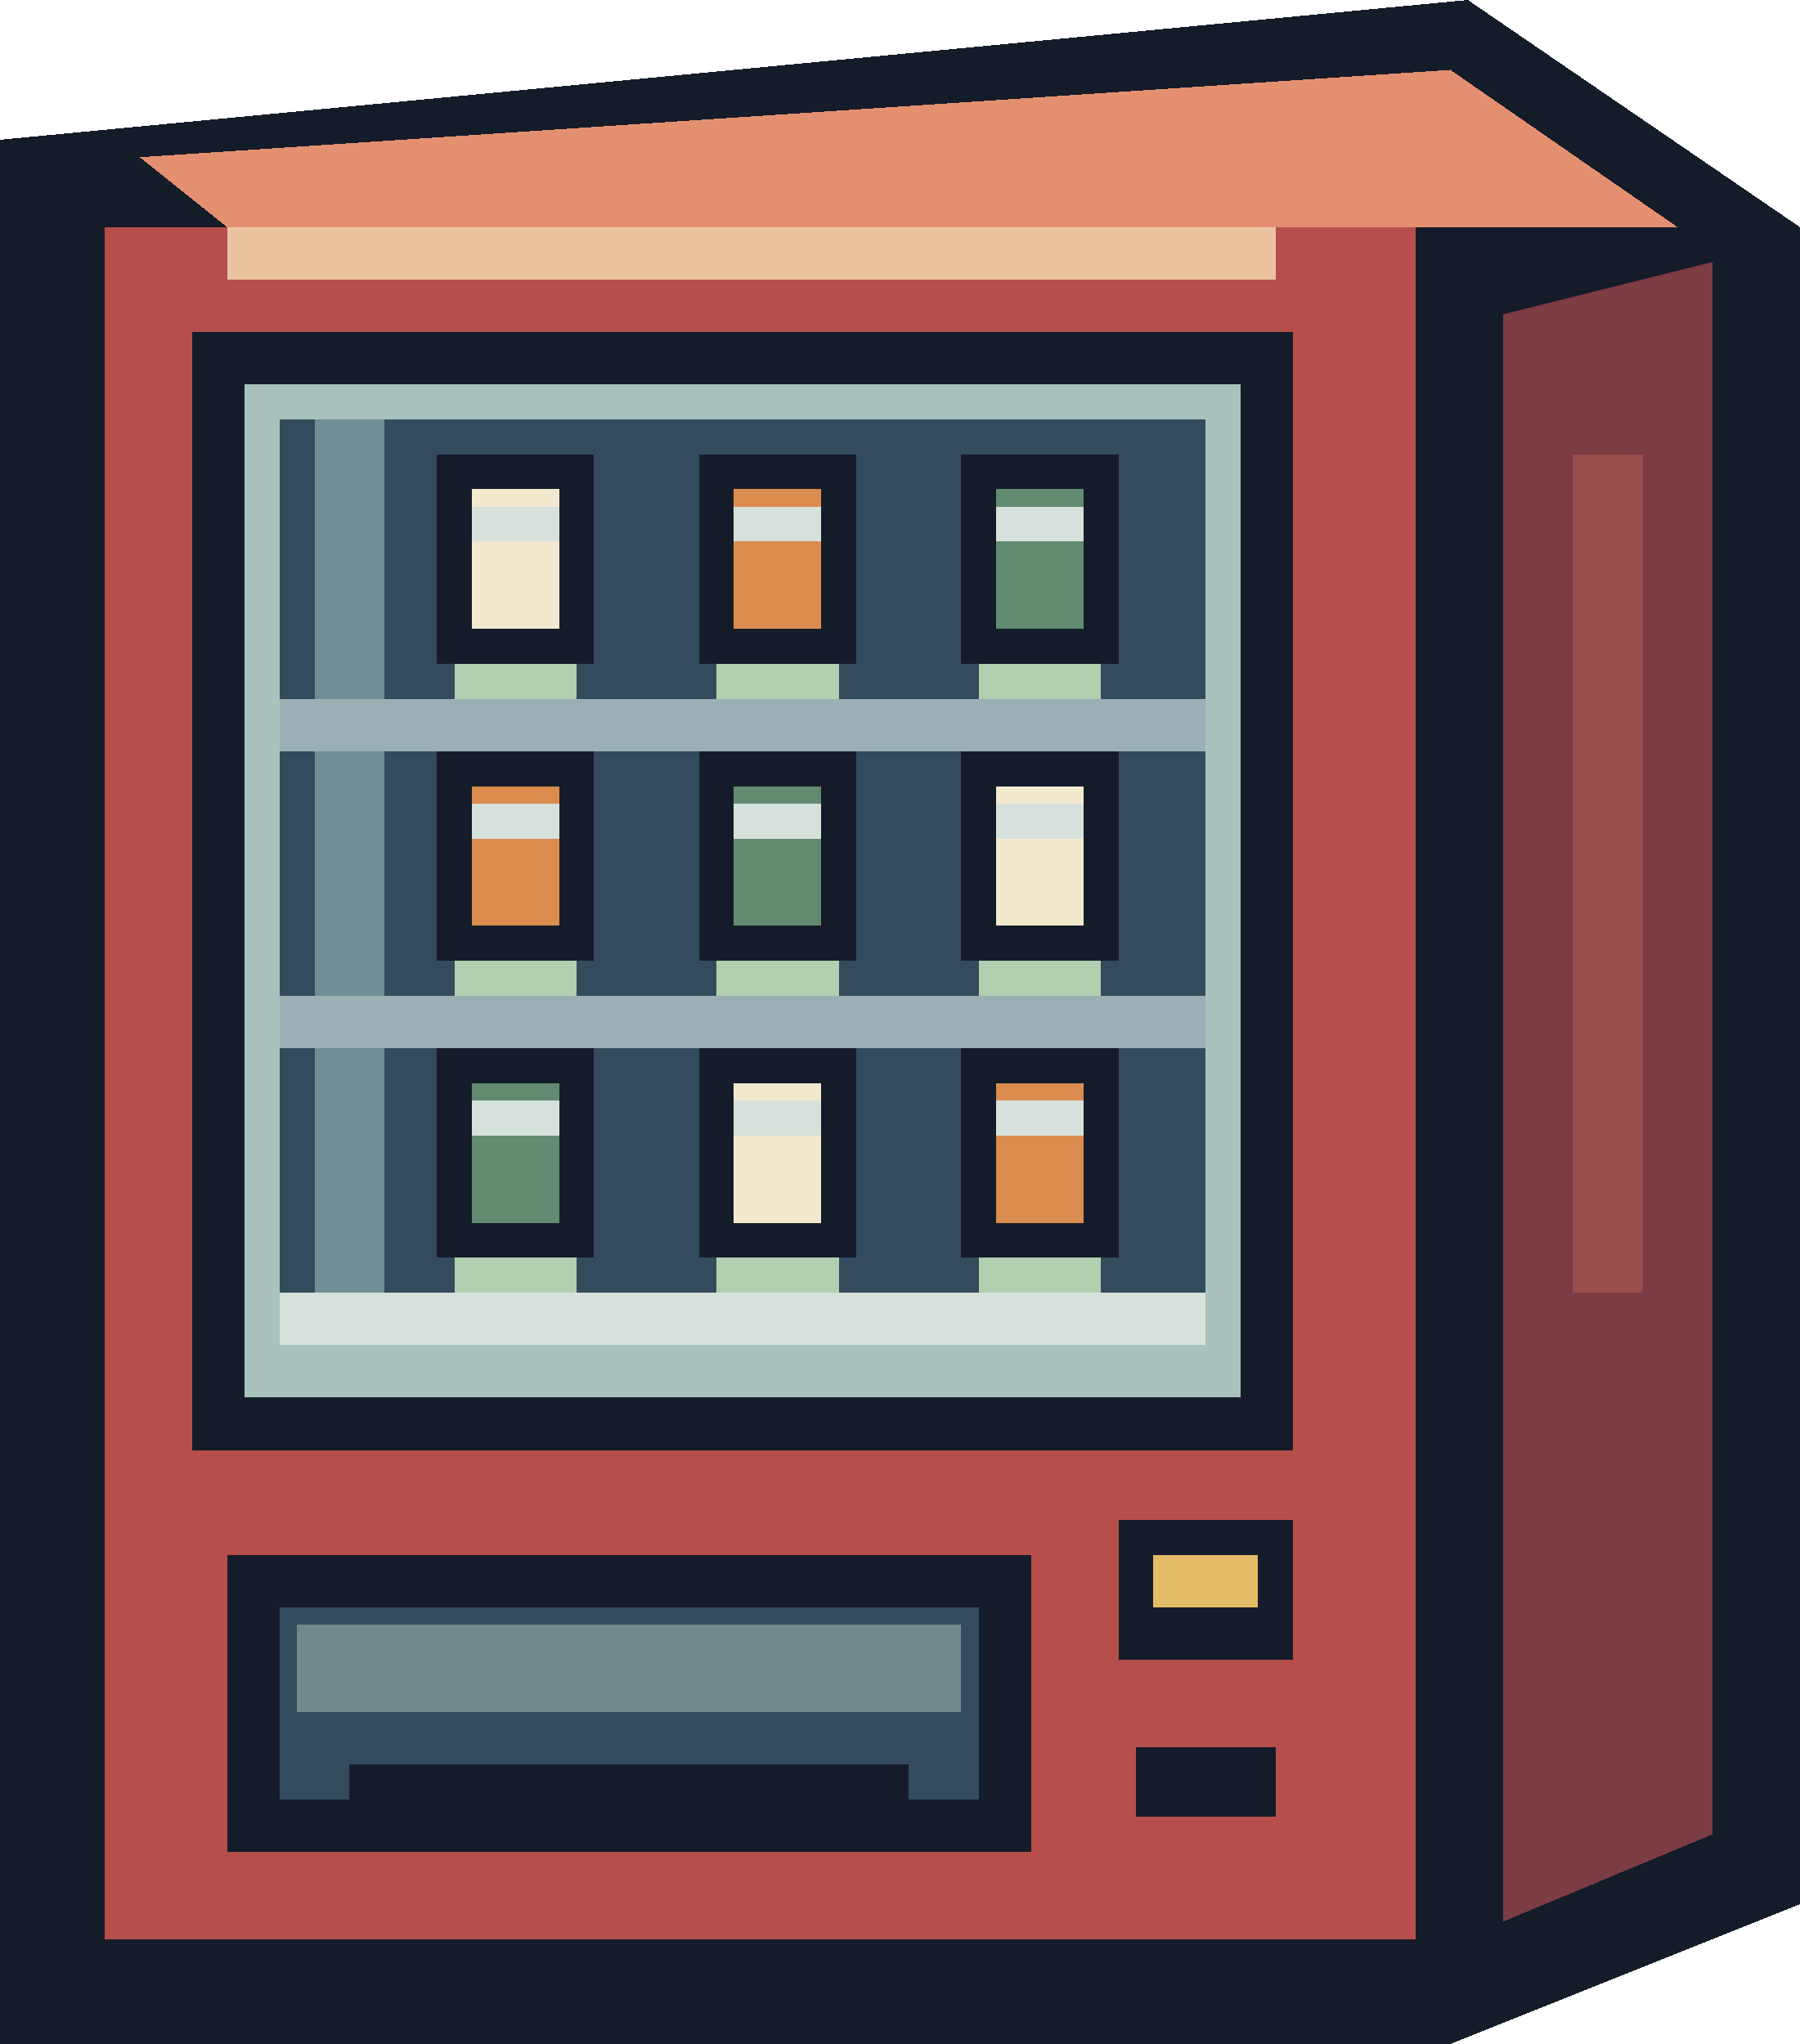
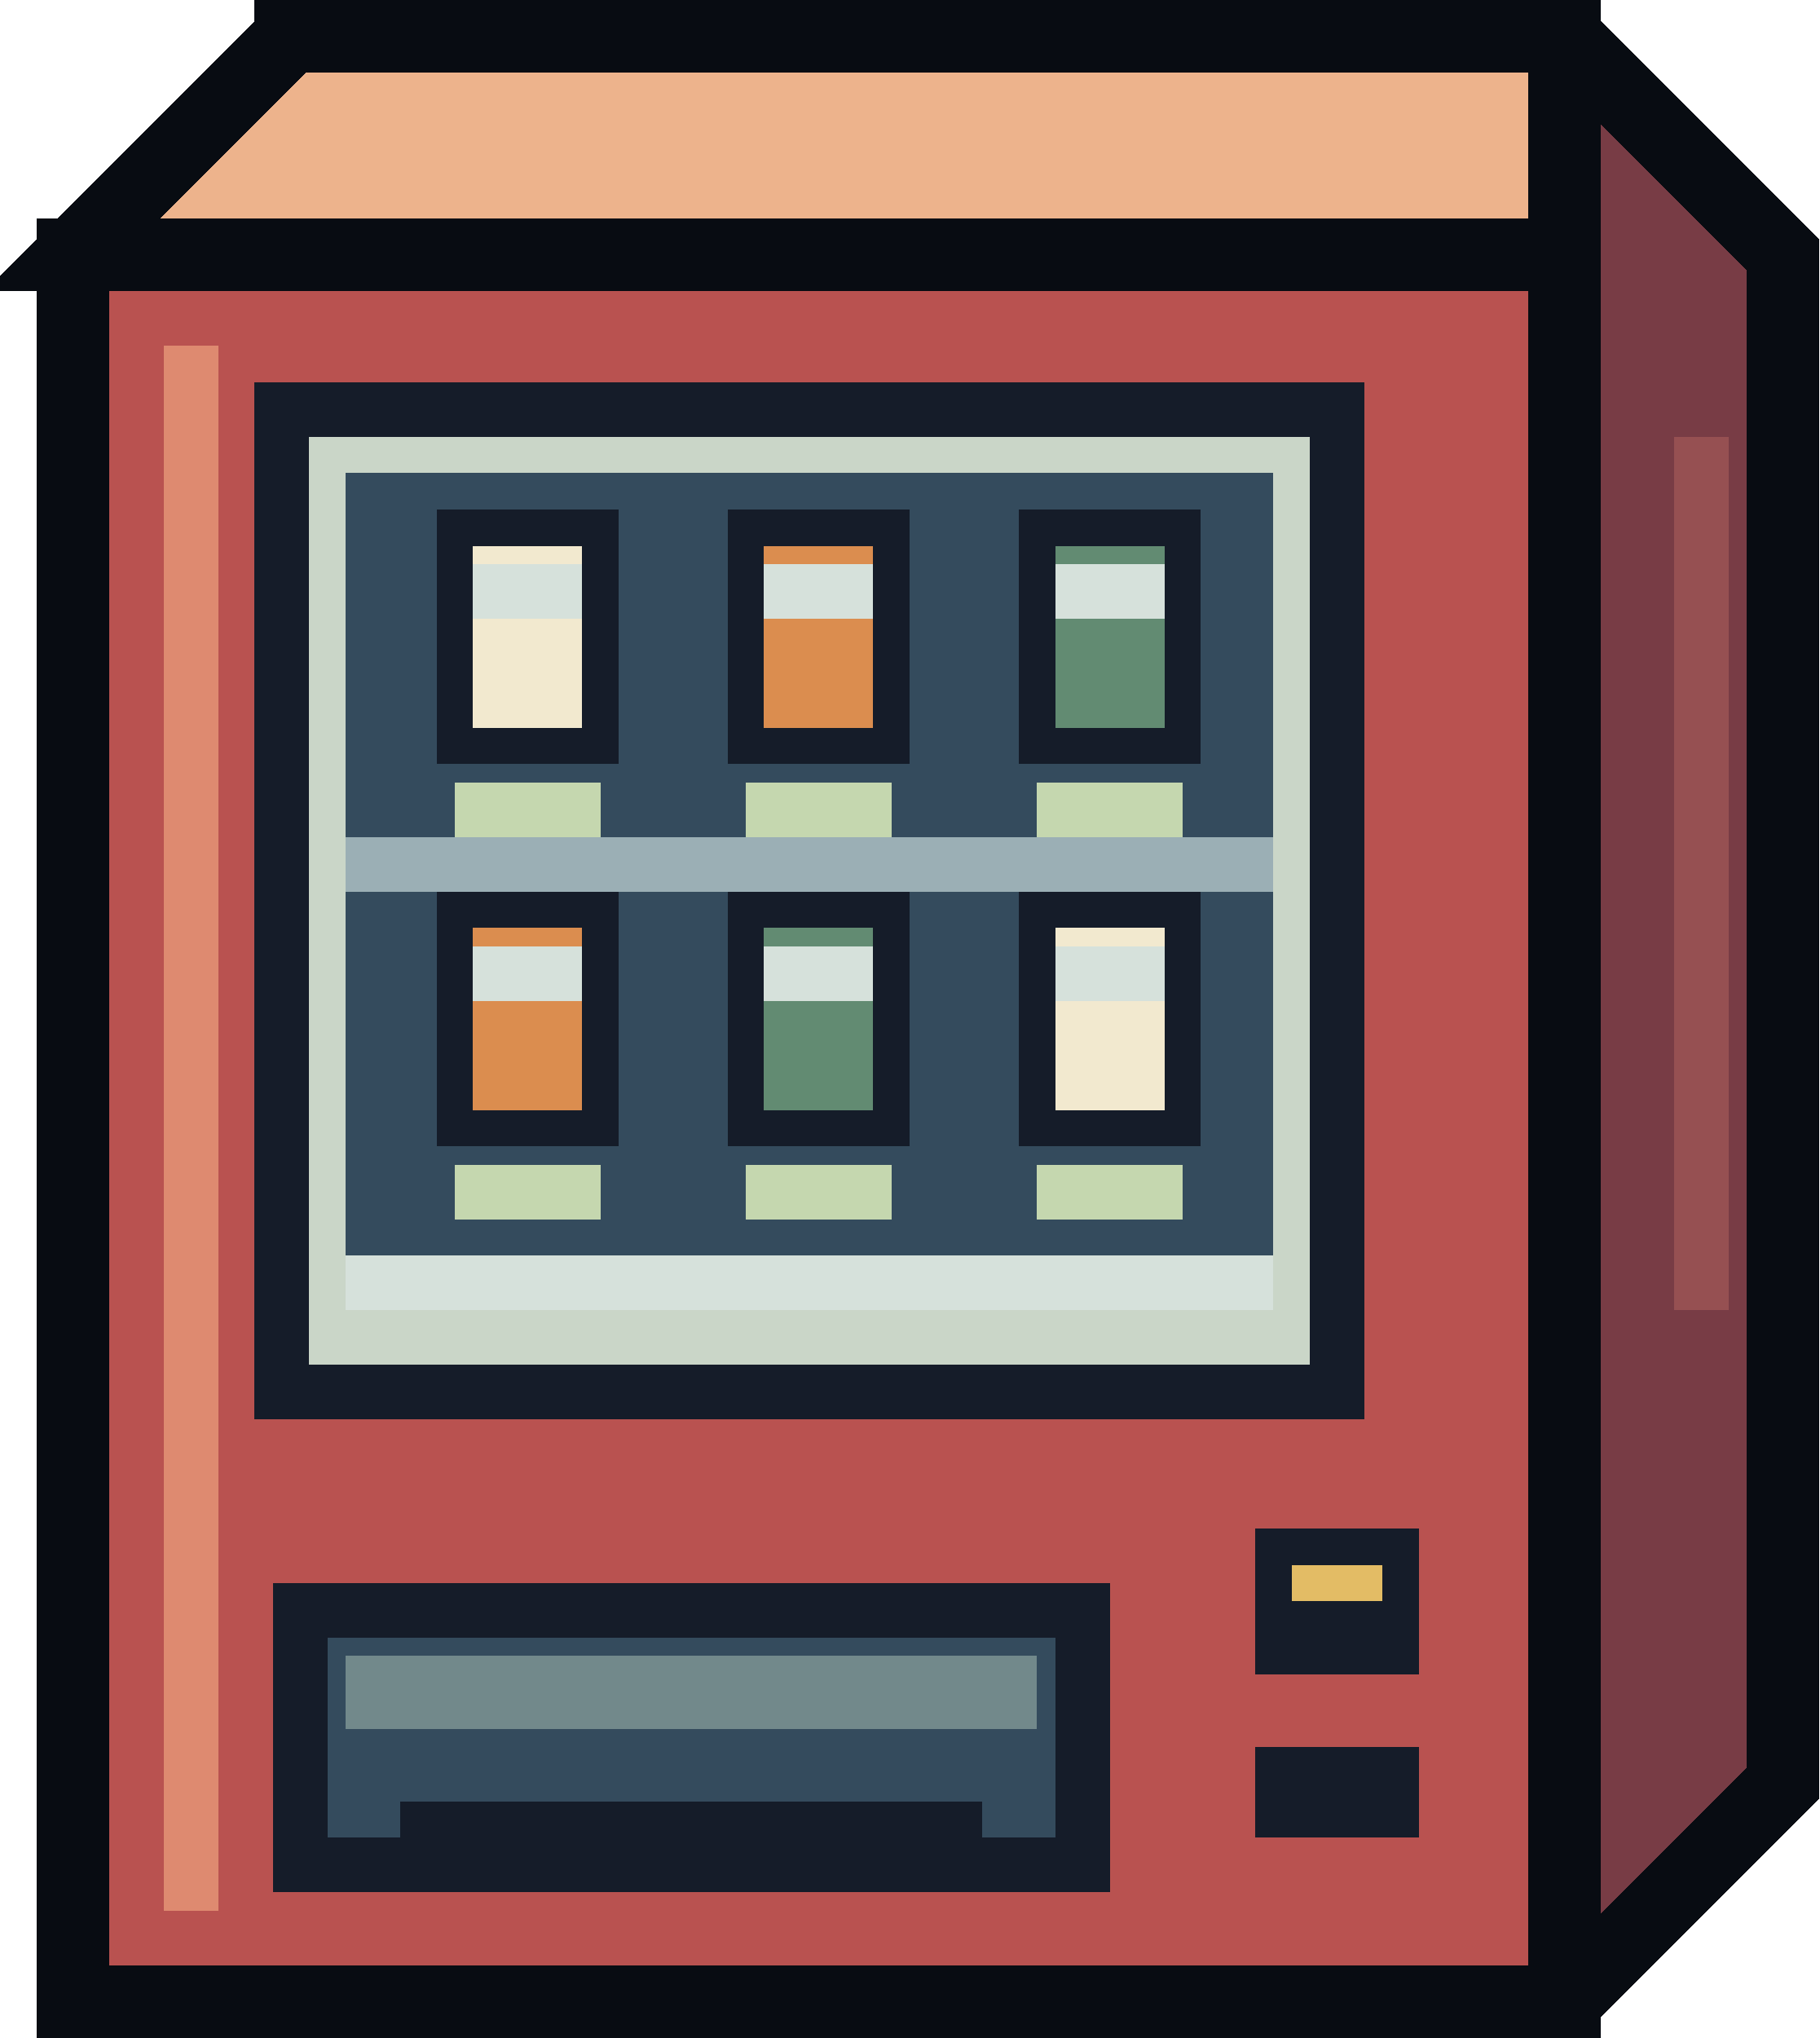
- <svg xmlns="http://www.w3.org/2000/svg" width="103" height="117" viewBox="15 7 103 117" shape-rendering="crispEdges">
-   <path d="M15 15L99 7L118 20V116L98 124H15Z" fill="#151c29" />
-   <path d="M21 20H96V118H21Z" fill="#b64f4c" />
-   <path d="M23 16L98 11L111 20H28Z" fill="#e49070" />
-   <path d="M101 25L113 22V112L101 117Z" fill="#7c3c43" />
-   <rect x="26" y="26" width="63" height="64" fill="#151c29" />
-   <rect x="29" y="29" width="57" height="58" fill="#a9c2bd" />
-   <rect x="31" y="31" width="53" height="53" fill="#344b5d" />
-   <rect x="33" y="31" width="4" height="51" fill="#718d95" />
-   <rect x="40" y="33" width="9" height="12" fill="#151c29" />
-   <rect x="42" y="35" width="5" height="8" fill="#f2e9cf" />
-   <rect x="42" y="36" width="5" height="2" fill="#d6e1db" />
-   <rect x="41" y="45" width="7" height="3" fill="#b3cfaf" />
-   <rect x="55" y="33" width="9" height="12" fill="#151c29" />
-   <rect x="57" y="35" width="5" height="8" fill="#db8d4f" />
-   <rect x="57" y="36" width="5" height="2" fill="#d6e1db" />
-   <rect x="56" y="45" width="7" height="3" fill="#b3cfaf" />
-   <rect x="70" y="33" width="9" height="12" fill="#151c29" />
-   <rect x="72" y="35" width="5" height="8" fill="#628b72" />
-   <rect x="72" y="36" width="5" height="2" fill="#d6e1db" />
-   <rect x="71" y="45" width="7" height="3" fill="#b3cfaf" />
-   <rect x="40" y="50" width="9" height="12" fill="#151c29" />
-   <rect x="42" y="52" width="5" height="8" fill="#db8d4f" />
-   <rect x="42" y="53" width="5" height="2" fill="#d6e1db" />
-   <rect x="41" y="62" width="7" height="3" fill="#b3cfaf" />
-   <rect x="55" y="50" width="9" height="12" fill="#151c29" />
-   <rect x="57" y="52" width="5" height="8" fill="#628b72" />
-   <rect x="57" y="53" width="5" height="2" fill="#d6e1db" />
-   <rect x="56" y="62" width="7" height="3" fill="#b3cfaf" />
-   <rect x="70" y="50" width="9" height="12" fill="#151c29" />
-   <rect x="72" y="52" width="5" height="8" fill="#f2e9cf" />
-   <rect x="72" y="53" width="5" height="2" fill="#d6e1db" />
-   <rect x="71" y="62" width="7" height="3" fill="#b3cfaf" />
-   <rect x="40" y="67" width="9" height="12" fill="#151c29" />
-   <rect x="42" y="69" width="5" height="8" fill="#628b72" />
-   <rect x="42" y="70" width="5" height="2" fill="#d6e1db" />
-   <rect x="41" y="79" width="7" height="3" fill="#b3cfaf" />
-   <rect x="55" y="67" width="9" height="12" fill="#151c29" />
-   <rect x="57" y="69" width="5" height="8" fill="#f2e9cf" />
-   <rect x="57" y="70" width="5" height="2" fill="#d6e1db" />
-   <rect x="56" y="79" width="7" height="3" fill="#b3cfaf" />
-   <rect x="70" y="67" width="9" height="12" fill="#151c29" />
-   <rect x="72" y="69" width="5" height="8" fill="#db8d4f" />
-   <rect x="72" y="70" width="5" height="2" fill="#d6e1db" />
-   <rect x="71" y="79" width="7" height="3" fill="#b3cfaf" />
-   <rect x="31" y="47" width="53" height="3" fill="#9bafb5" />
-   <rect x="31" y="64" width="53" height="3" fill="#9bafb5" />
-   <rect x="31" y="81" width="53" height="3" fill="#d6e1db" />
-   <rect x="28" y="96" width="46" height="17" fill="#151c29" />
-   <rect x="31" y="99" width="40" height="11" fill="#344b5d" />
-   <rect x="32" y="100" width="38" height="5" fill="#72898b" />
-   <rect x="35" y="108" width="32" height="2" fill="#151c29" />
-   <rect x="79" y="94" width="10" height="8" fill="#151c29" />
-   <rect x="81" y="96" width="6" height="3" fill="#e3bc65" />
-   <rect x="80" y="107" width="8" height="4" fill="#151c29" />
-   <rect x="28" y="20" width="60" height="3" fill="#ecc3a0" />
-   <rect x="24" y="120" width="13" height="4" fill="#151c29" />
-   <rect x="80" y="120" width="13" height="4" fill="#151c29" />
-   <rect x="105" y="33" width="4" height="48" fill="#994d4c" />
+ <svg xmlns="http://www.w3.org/2000/svg" width="100" height="112" viewBox="11 10 100 112" shape-rendering="crispEdges">
+   <path d="M27 12H97L109 24V108L97 120H27Z" fill="#783c45" stroke="#080c12" stroke-width="4" />
+   <path d="M15 24H97V120H15Z" fill="#b95250" stroke="#080c12" stroke-width="4" />
+   <path d="M15 24L27 12H97V24Z" fill="#edb38c" stroke="#080c12" stroke-width="4" />
+   <rect x="20" y="29" width="3" height="86" fill="#de8a70" />
+   <rect x="25" y="31" width="61" height="57" fill="#151c29" />
+   <rect x="28" y="34" width="55" height="51" fill="#cad6c8" />
+   <rect x="30" y="36" width="51" height="46" fill="#344b5d" />
+   <rect x="35" y="38" width="10" height="14" fill="#151c29" />
+   <rect x="37" y="40" width="6" height="10" fill="#f2e9cf" />
+   <rect x="37" y="41" width="6" height="3" fill="#d6e1db" />
+   <rect x="36" y="53" width="8" height="3" fill="#c5d7af" />
+   <rect x="51" y="38" width="10" height="14" fill="#151c29" />
+   <rect x="53" y="40" width="6" height="10" fill="#db8d4f" />
+   <rect x="53" y="41" width="6" height="3" fill="#d6e1db" />
+   <rect x="52" y="53" width="8" height="3" fill="#c5d7af" />
+   <rect x="67" y="38" width="10" height="14" fill="#151c29" />
+   <rect x="69" y="40" width="6" height="10" fill="#628b72" />
+   <rect x="69" y="41" width="6" height="3" fill="#d6e1db" />
+   <rect x="68" y="53" width="8" height="3" fill="#c5d7af" />
+   <rect x="35" y="59" width="10" height="14" fill="#151c29" />
+   <rect x="37" y="61" width="6" height="10" fill="#db8d4f" />
+   <rect x="37" y="62" width="6" height="3" fill="#d6e1db" />
+   <rect x="36" y="74" width="8" height="3" fill="#c5d7af" />
+   <rect x="51" y="59" width="10" height="14" fill="#151c29" />
+   <rect x="53" y="61" width="6" height="10" fill="#628b72" />
+   <rect x="53" y="62" width="6" height="3" fill="#d6e1db" />
+   <rect x="52" y="74" width="8" height="3" fill="#c5d7af" />
+   <rect x="67" y="59" width="10" height="14" fill="#151c29" />
+   <rect x="69" y="61" width="6" height="10" fill="#f2e9cf" />
+   <rect x="69" y="62" width="6" height="3" fill="#d6e1db" />
+   <rect x="68" y="74" width="8" height="3" fill="#c5d7af" />
+   <rect x="30" y="56" width="51" height="3" fill="#9bafb5" />
+   <rect x="30" y="79" width="51" height="3" fill="#d6e1db" />
+   <rect x="26" y="97" width="46" height="17" fill="#151c29" />
+   <rect x="29" y="100" width="40" height="11" fill="#344b5d" />
+   <rect x="30" y="101" width="38" height="4" fill="#72898b" />
+   <rect x="33" y="109" width="32" height="2" fill="#151c29" />
+   <rect x="80" y="94" width="9" height="8" fill="#151c29" />
+   <rect x="82" y="96" width="5" height="2" fill="#e3bc65" />
+   <rect x="80" y="106" width="9" height="5" fill="#151c29" />
+   <rect x="103" y="34" width="3" height="48" fill="#965052" />
</svg>
